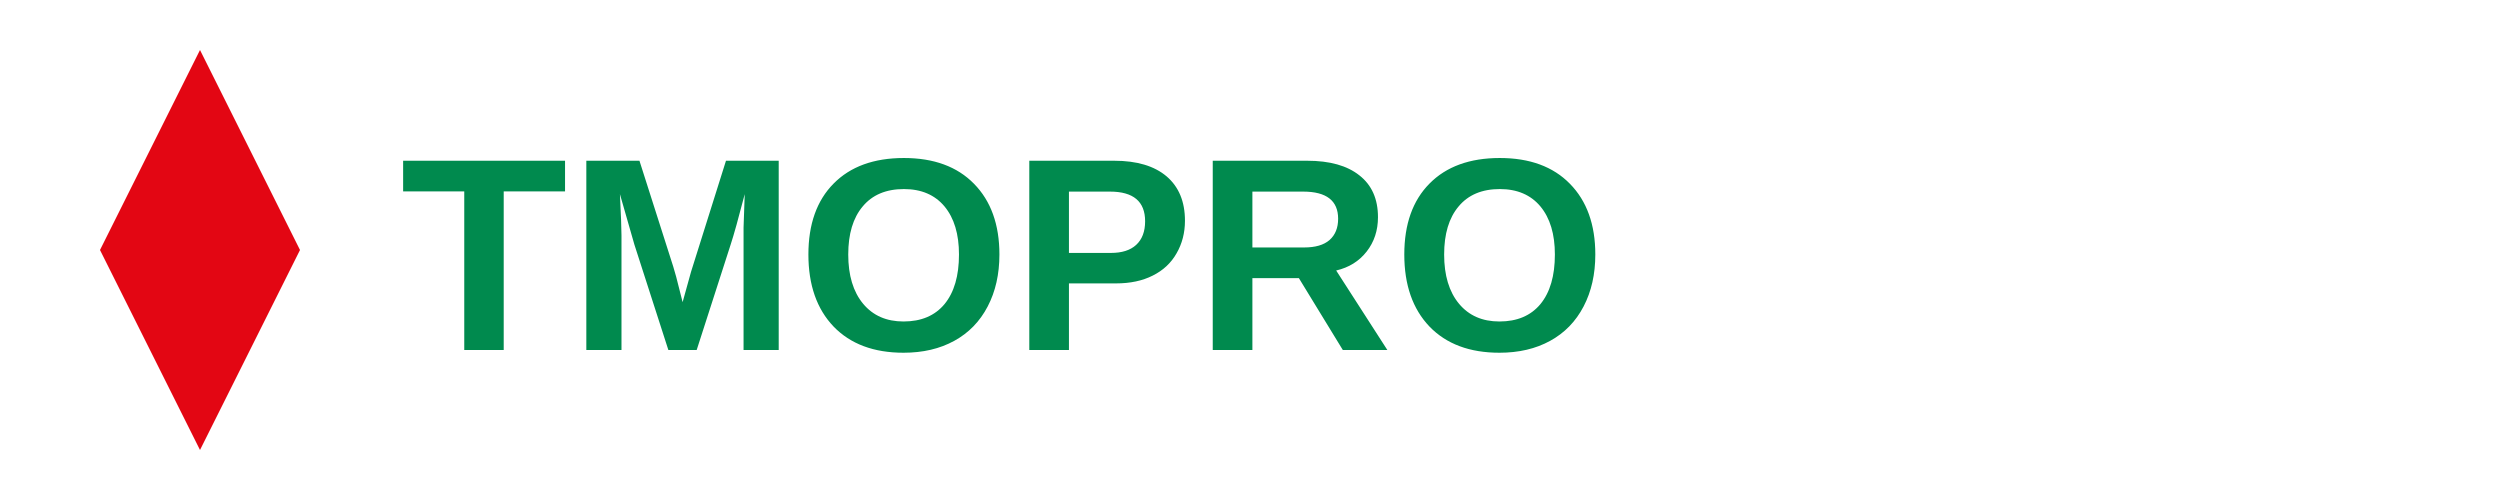
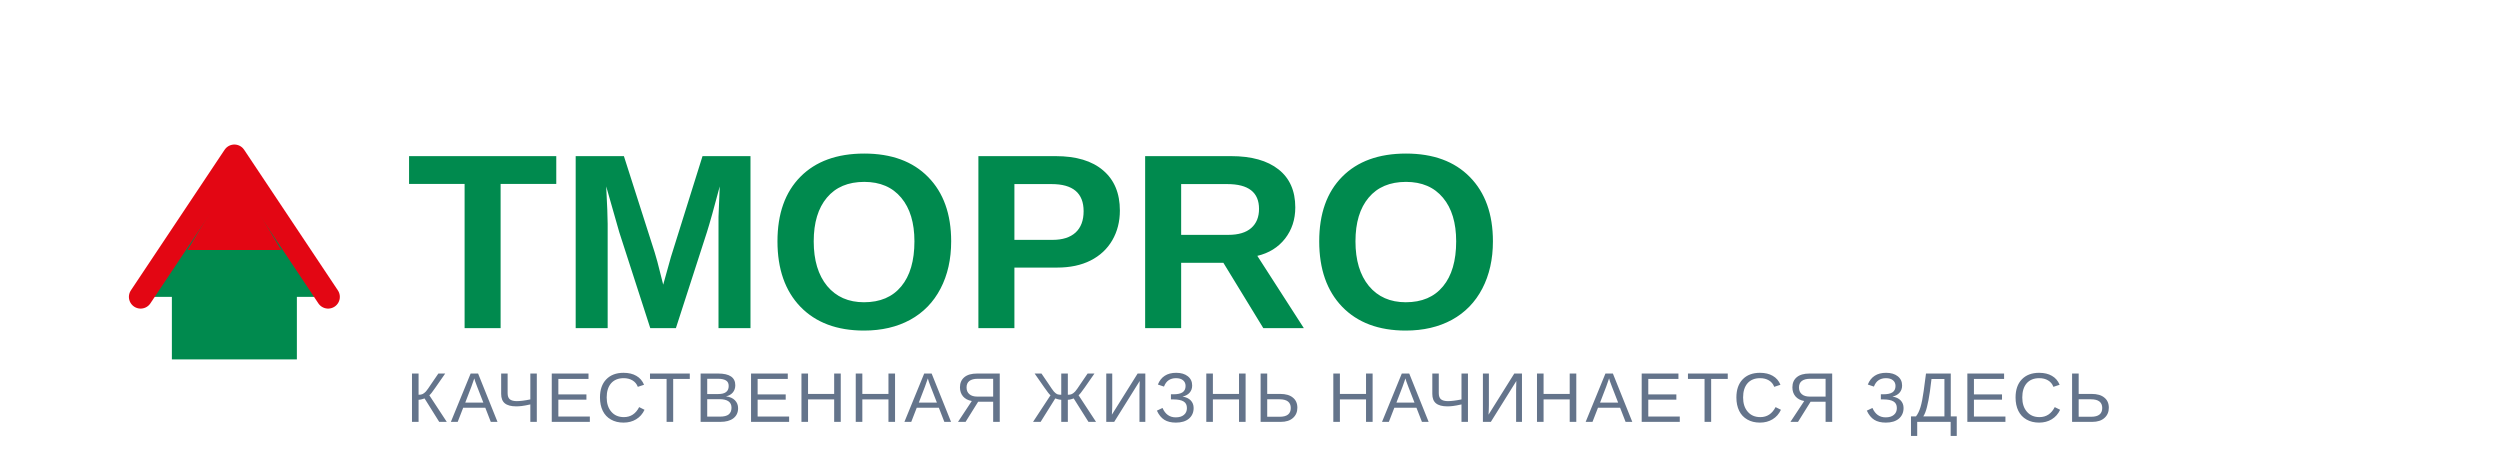
- <svg xmlns="http://www.w3.org/2000/svg" viewBox="0 0 200 40">
-   <polygon points="8,20 16,4 24,20 16,36" fill="#E30613" />
-   <text x="32" y="28" font-family="Arial, sans-serif" font-size="22" font-weight="900" fill="#008A4E">TMOPRO</text>
+ <svg xmlns="http://www.w3.org/2000/svg" viewBox="0 0 320 60">
+   <path d="M18,38 L30,20 L42,38 L38,38 L38,46 L22,46 L22,38 Z" fill="#008A4E" />
+   <path d="M18,38 L30,20 L42,38" fill="none" stroke="#E30613" stroke-width="3" stroke-linecap="round" stroke-linejoin="round" />
+   <polygon points="24,32 30,22 36,32" fill="#E30613" />
+   <text x="52" y="42" font-family="Arial, Helvetica, sans-serif" font-size="32" font-weight="900" fill="#008A4E">TMOPRO</text>
+   <text x="52" y="54" font-family="Arial, sans-serif" font-size="9" fill="#64748b" letter-spacing="0.05em">КАЧЕСТВЕННАЯ ЖИЗНЬ НАЧИНАЕТСЯ ЗДЕСЬ</text>
</svg>
